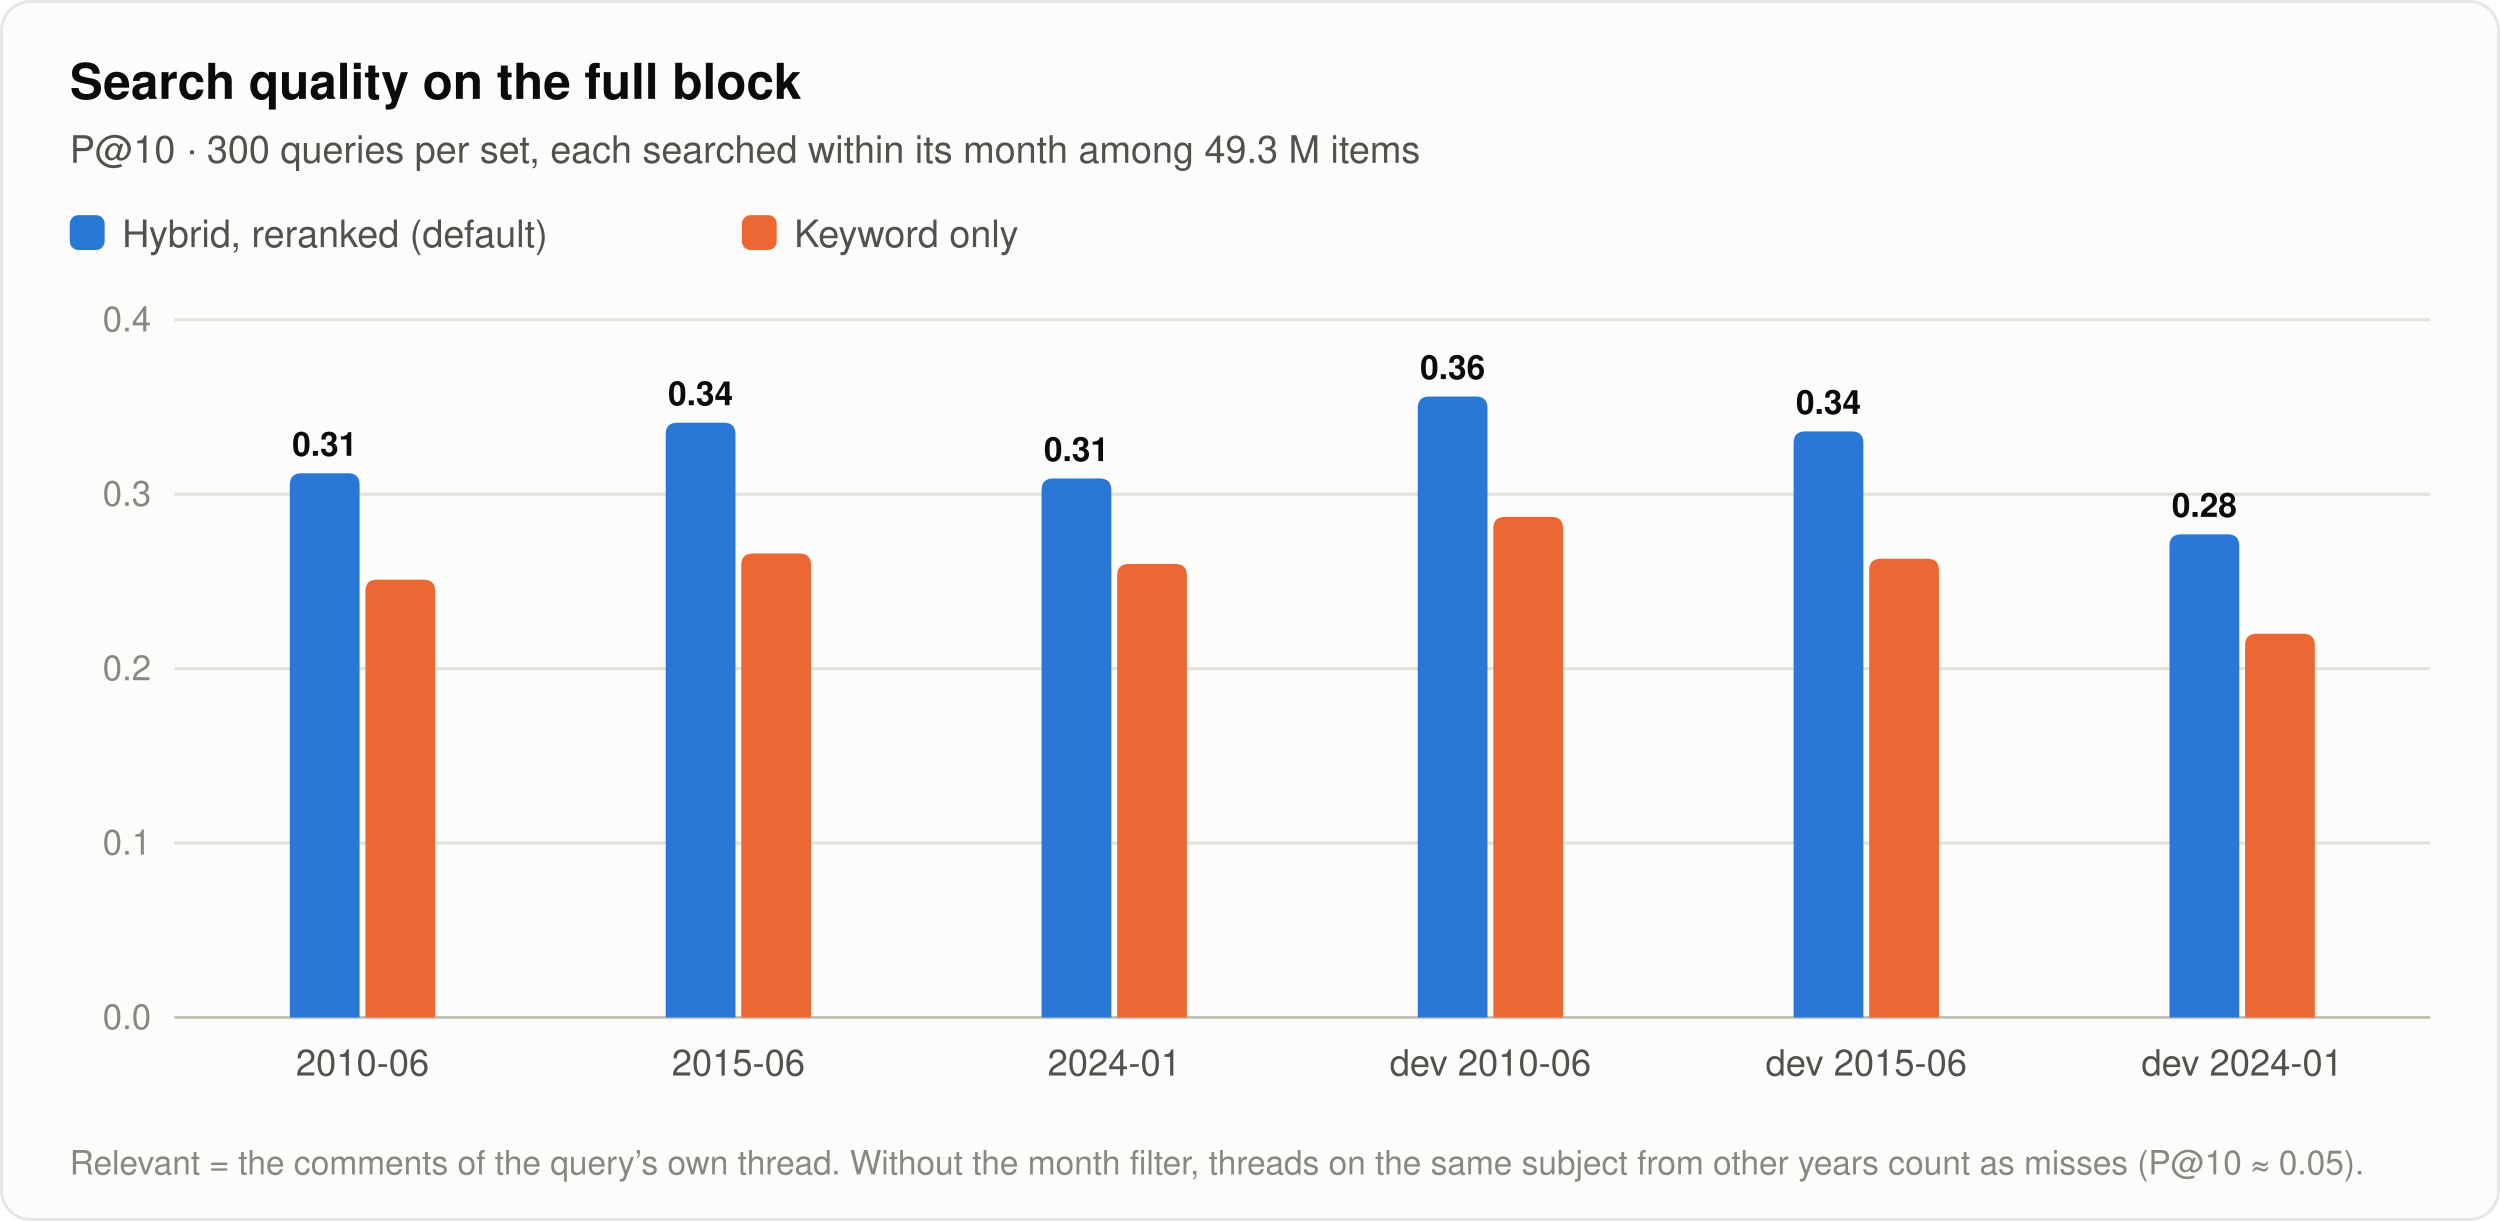
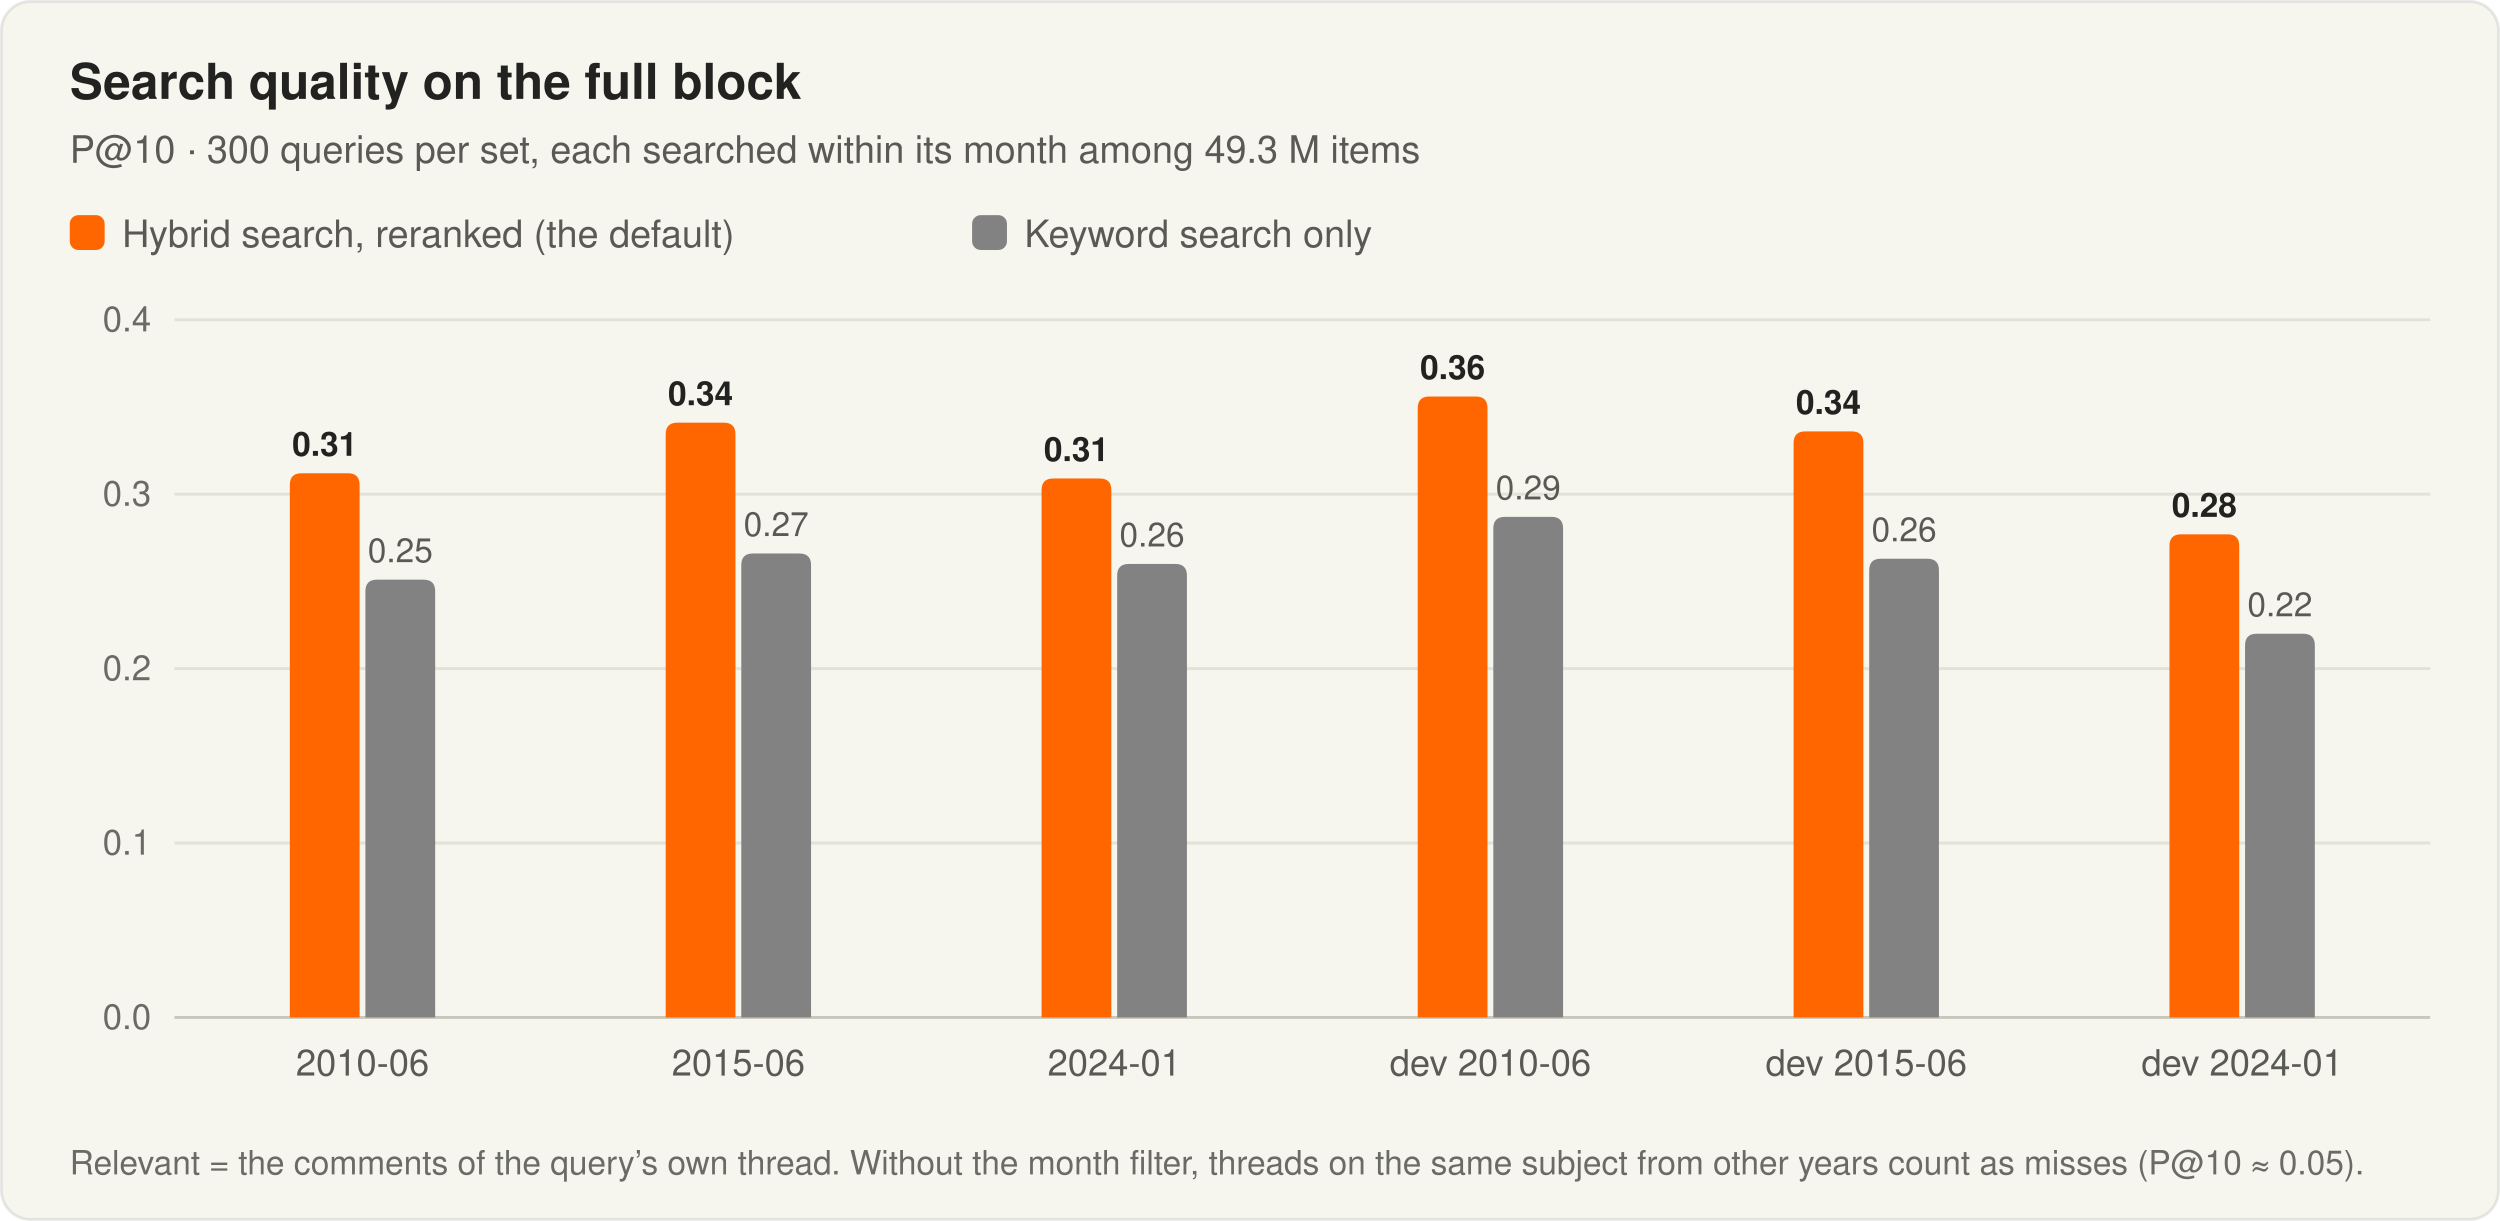
<svg xmlns="http://www.w3.org/2000/svg" width="860" height="420" viewBox="0 0 860 420" role="img" aria-label="Search quality on the full block">
-   <rect x="0.5" y="0.5" width="859" height="419" rx="10" fill="#fcfcfb" stroke="rgba(11,11,11,0.10)" />
-   <text x="24.0" y="34.0" fill="#0b0b0b" font-family="system-ui, -apple-system, 'Segoe UI', Helvetica, Arial, sans-serif" font-size="17" font-weight="600" text-anchor="start">Search quality on the full block</text>
-   <text x="24.0" y="56.0" fill="#52514e" font-family="system-ui, -apple-system, 'Segoe UI', Helvetica, Arial, sans-serif" font-size="13" font-weight="400" text-anchor="start">P@10 · 300 queries per set, each searched within its month among 49.3 M items</text>
-   <rect x="24" y="74" width="12" height="12" rx="3" fill="#2a78d6" />
-   <text x="42.0" y="85.0" fill="#52514e" font-family="system-ui, -apple-system, 'Segoe UI', Helvetica, Arial, sans-serif" font-size="13" font-weight="400" text-anchor="start">Hybrid, reranked (default)</text>
-   <rect x="255.2" y="74" width="12" height="12" rx="3" fill="#eb6834" />
-   <text x="273.2" y="85.0" fill="#52514e" font-family="system-ui, -apple-system, 'Segoe UI', Helvetica, Arial, sans-serif" font-size="13" font-weight="400" text-anchor="start">Keyword only</text>
-   <line x1="60" y1="350.0" x2="836" y2="350.0" stroke="#c3c2b7" stroke-width="1" />
-   <text x="52.0" y="354.0" fill="#898781" font-family="system-ui, -apple-system, 'Segoe UI', Helvetica, Arial, sans-serif" font-size="12" font-weight="400" text-anchor="end">0.0</text>
-   <line x1="60" y1="290.0" x2="836" y2="290.0" stroke="#e1e0d9" stroke-width="1" />
-   <text x="52.0" y="294.0" fill="#898781" font-family="system-ui, -apple-system, 'Segoe UI', Helvetica, Arial, sans-serif" font-size="12" font-weight="400" text-anchor="end">0.1</text>
-   <line x1="60" y1="230.0" x2="836" y2="230.0" stroke="#e1e0d9" stroke-width="1" />
-   <text x="52.0" y="234.0" fill="#898781" font-family="system-ui, -apple-system, 'Segoe UI', Helvetica, Arial, sans-serif" font-size="12" font-weight="400" text-anchor="end">0.2</text>
-   <line x1="60" y1="170.0" x2="836" y2="170.0" stroke="#e1e0d9" stroke-width="1" />
-   <text x="52.0" y="174.0" fill="#898781" font-family="system-ui, -apple-system, 'Segoe UI', Helvetica, Arial, sans-serif" font-size="12" font-weight="400" text-anchor="end">0.3</text>
-   <line x1="60" y1="110.0" x2="836" y2="110.0" stroke="#e1e0d9" stroke-width="1" />
-   <text x="52.0" y="114.0" fill="#898781" font-family="system-ui, -apple-system, 'Segoe UI', Helvetica, Arial, sans-serif" font-size="12" font-weight="400" text-anchor="end">0.4</text>
-   <path d="M99.7,350.0 V166.8 Q99.7,162.8 103.7,162.8 H119.7 Q123.7,162.8 123.7,166.8 V350.0 Z" fill="#2a78d6" />
-   <path d="M125.7,350.0 V203.4 Q125.7,199.4 129.7,199.4 H145.7 Q149.7,199.4 149.7,203.4 V350.0 Z" fill="#eb6834" />
-   <text x="111.7" y="156.8" fill="#0b0b0b" font-family="system-ui, -apple-system, 'Segoe UI', Helvetica, Arial, sans-serif" font-size="11.5" font-weight="600" text-anchor="middle">0.31</text>
-   <text x="124.7" y="370.0" fill="#52514e" font-family="system-ui, -apple-system, 'Segoe UI', Helvetica, Arial, sans-serif" font-size="12.5" font-weight="400" text-anchor="middle">2010-06</text>
-   <path d="M229.0,350.0 V149.4 Q229.0,145.4 233.0,145.4 H249.0 Q253.0,145.4 253.0,149.4 V350.0 Z" fill="#2a78d6" />
-   <path d="M255.0,350.0 V194.4 Q255.0,190.4 259.0,190.4 H275.0 Q279.0,190.4 279.0,194.4 V350.0 Z" fill="#eb6834" />
-   <text x="241.0" y="139.4" fill="#0b0b0b" font-family="system-ui, -apple-system, 'Segoe UI', Helvetica, Arial, sans-serif" font-size="11.5" font-weight="600" text-anchor="middle">0.34</text>
-   <text x="254.0" y="370.0" fill="#52514e" font-family="system-ui, -apple-system, 'Segoe UI', Helvetica, Arial, sans-serif" font-size="12.5" font-weight="400" text-anchor="middle">2015-06</text>
-   <path d="M358.3,350.0 V168.6 Q358.3,164.6 362.3,164.6 H378.3 Q382.3,164.6 382.3,168.6 V350.0 Z" fill="#2a78d6" />
-   <path d="M384.3,350.0 V198.0 Q384.3,194.0 388.3,194.0 H404.3 Q408.3,194.0 408.3,198.0 V350.0 Z" fill="#eb6834" />
-   <text x="370.3" y="158.6" fill="#0b0b0b" font-family="system-ui, -apple-system, 'Segoe UI', Helvetica, Arial, sans-serif" font-size="11.5" font-weight="600" text-anchor="middle">0.31</text>
-   <text x="383.3" y="370.0" fill="#52514e" font-family="system-ui, -apple-system, 'Segoe UI', Helvetica, Arial, sans-serif" font-size="12.5" font-weight="400" text-anchor="middle">2024-01</text>
-   <path d="M487.7,350.0 V140.4 Q487.7,136.4 491.7,136.4 H507.7 Q511.7,136.4 511.7,140.4 V350.0 Z" fill="#2a78d6" />
-   <path d="M513.7,350.0 V181.8 Q513.7,177.8 517.7,177.8 H533.7 Q537.7,177.8 537.7,181.8 V350.0 Z" fill="#eb6834" />
-   <text x="499.7" y="130.4" fill="#0b0b0b" font-family="system-ui, -apple-system, 'Segoe UI', Helvetica, Arial, sans-serif" font-size="11.5" font-weight="600" text-anchor="middle">0.36</text>
-   <text x="512.7" y="370.0" fill="#52514e" font-family="system-ui, -apple-system, 'Segoe UI', Helvetica, Arial, sans-serif" font-size="12.5" font-weight="400" text-anchor="middle">dev 2010-06</text>
-   <path d="M617.0,350.0 V152.4 Q617.0,148.4 621.0,148.4 H637.0 Q641.0,148.4 641.0,152.4 V350.0 Z" fill="#2a78d6" />
-   <path d="M643.0,350.0 V196.2 Q643.0,192.2 647.0,192.2 H663.0 Q667.0,192.2 667.0,196.2 V350.0 Z" fill="#eb6834" />
-   <text x="629.0" y="142.4" fill="#0b0b0b" font-family="system-ui, -apple-system, 'Segoe UI', Helvetica, Arial, sans-serif" font-size="11.5" font-weight="600" text-anchor="middle">0.34</text>
-   <text x="642.0" y="370.0" fill="#52514e" font-family="system-ui, -apple-system, 'Segoe UI', Helvetica, Arial, sans-serif" font-size="12.5" font-weight="400" text-anchor="middle">dev 2015-06</text>
-   <path d="M746.3,350.0 V187.8 Q746.3,183.8 750.3,183.8 H766.3 Q770.3,183.8 770.3,187.8 V350.0 Z" fill="#2a78d6" />
-   <path d="M772.3,350.0 V222.0 Q772.3,218.0 776.3,218.0 H792.3 Q796.3,218.0 796.3,222.0 V350.0 Z" fill="#eb6834" />
-   <text x="758.3" y="177.8" fill="#0b0b0b" font-family="system-ui, -apple-system, 'Segoe UI', Helvetica, Arial, sans-serif" font-size="11.5" font-weight="600" text-anchor="middle">0.28</text>
-   <text x="771.3" y="370.0" fill="#52514e" font-family="system-ui, -apple-system, 'Segoe UI', Helvetica, Arial, sans-serif" font-size="12.5" font-weight="400" text-anchor="middle">dev 2024-01</text>
-   <text x="24.0" y="404.0" fill="#898781" font-family="system-ui, -apple-system, 'Segoe UI', Helvetica, Arial, sans-serif" font-size="11.5" font-weight="400" text-anchor="start">Relevant = the comments of the query’s own thread. Without the month filter, threads on the same subject from other years count as misses (P@10 ≈ 0.05).</text>
+   <rect x="0.5" y="0.5" width="859" height="419" rx="10" fill="#f6f6ef" stroke="rgba(34,34,32,0.10)" />
+   <text x="24.0" y="34.0" fill="#222220" font-family="system-ui, -apple-system, 'Segoe UI', Helvetica, Arial, sans-serif" font-size="17" font-weight="600" text-anchor="start">Search quality on the full block</text>
+   <text x="24.0" y="56.0" fill="#5a5a55" font-family="system-ui, -apple-system, 'Segoe UI', Helvetica, Arial, sans-serif" font-size="13" font-weight="400" text-anchor="start">P@10 · 300 queries per set, each searched within its month among 49.3 M items</text>
+   <rect x="24" y="74" width="12" height="12" rx="3" fill="#ff6600" />
+   <text x="42.0" y="85.0" fill="#5a5a55" font-family="system-ui, -apple-system, 'Segoe UI', Helvetica, Arial, sans-serif" font-size="13" font-weight="400" text-anchor="start">Hybrid search, reranked (the default)</text>
+   <rect x="334.4" y="74" width="12" height="12" rx="3" fill="#828282" />
+   <text x="352.4" y="85.0" fill="#5a5a55" font-family="system-ui, -apple-system, 'Segoe UI', Helvetica, Arial, sans-serif" font-size="13" font-weight="400" text-anchor="start">Keyword search only</text>
+   <line x1="60" y1="350.0" x2="836" y2="350.0" stroke="#c9c7bc" stroke-width="1" />
+   <text x="52.0" y="354.0" fill="#6b6b66" font-family="system-ui, -apple-system, 'Segoe UI', Helvetica, Arial, sans-serif" font-size="12" font-weight="400" text-anchor="end">0.0</text>
+   <line x1="60" y1="290.0" x2="836" y2="290.0" stroke="#e3e2d6" stroke-width="1" />
+   <text x="52.0" y="294.0" fill="#6b6b66" font-family="system-ui, -apple-system, 'Segoe UI', Helvetica, Arial, sans-serif" font-size="12" font-weight="400" text-anchor="end">0.1</text>
+   <line x1="60" y1="230.0" x2="836" y2="230.0" stroke="#e3e2d6" stroke-width="1" />
+   <text x="52.0" y="234.0" fill="#6b6b66" font-family="system-ui, -apple-system, 'Segoe UI', Helvetica, Arial, sans-serif" font-size="12" font-weight="400" text-anchor="end">0.2</text>
+   <line x1="60" y1="170.0" x2="836" y2="170.0" stroke="#e3e2d6" stroke-width="1" />
+   <text x="52.0" y="174.0" fill="#6b6b66" font-family="system-ui, -apple-system, 'Segoe UI', Helvetica, Arial, sans-serif" font-size="12" font-weight="400" text-anchor="end">0.3</text>
+   <line x1="60" y1="110.0" x2="836" y2="110.0" stroke="#e3e2d6" stroke-width="1" />
+   <text x="52.0" y="114.0" fill="#6b6b66" font-family="system-ui, -apple-system, 'Segoe UI', Helvetica, Arial, sans-serif" font-size="12" font-weight="400" text-anchor="end">0.4</text>
+   <path d="M99.7,350.0 V166.8 Q99.7,162.8 103.7,162.8 H119.7 Q123.7,162.8 123.7,166.8 V350.0 Z" fill="#ff6600" />
+   <path d="M125.7,350.0 V203.4 Q125.7,199.4 129.7,199.4 H145.7 Q149.7,199.4 149.7,203.4 V350.0 Z" fill="#828282" />
+   <text x="111.7" y="156.8" fill="#222220" font-family="system-ui, -apple-system, 'Segoe UI', Helvetica, Arial, sans-serif" font-size="11.5" font-weight="600" text-anchor="middle">0.31</text>
+   <text x="137.7" y="193.4" fill="#5a5a55" font-family="system-ui, -apple-system, 'Segoe UI', Helvetica, Arial, sans-serif" font-size="11.5" font-weight="400" text-anchor="middle">0.25</text>
+   <text x="124.7" y="370.0" fill="#5a5a55" font-family="system-ui, -apple-system, 'Segoe UI', Helvetica, Arial, sans-serif" font-size="12.5" font-weight="400" text-anchor="middle">2010-06</text>
+   <path d="M229.0,350.0 V149.4 Q229.0,145.4 233.0,145.4 H249.0 Q253.0,145.4 253.0,149.4 V350.0 Z" fill="#ff6600" />
+   <path d="M255.0,350.0 V194.4 Q255.0,190.4 259.0,190.4 H275.0 Q279.0,190.4 279.0,194.4 V350.0 Z" fill="#828282" />
+   <text x="241.0" y="139.4" fill="#222220" font-family="system-ui, -apple-system, 'Segoe UI', Helvetica, Arial, sans-serif" font-size="11.5" font-weight="600" text-anchor="middle">0.34</text>
+   <text x="267.0" y="184.4" fill="#5a5a55" font-family="system-ui, -apple-system, 'Segoe UI', Helvetica, Arial, sans-serif" font-size="11.5" font-weight="400" text-anchor="middle">0.27</text>
+   <text x="254.0" y="370.0" fill="#5a5a55" font-family="system-ui, -apple-system, 'Segoe UI', Helvetica, Arial, sans-serif" font-size="12.5" font-weight="400" text-anchor="middle">2015-06</text>
+   <path d="M358.3,350.0 V168.6 Q358.3,164.6 362.3,164.6 H378.3 Q382.3,164.6 382.3,168.6 V350.0 Z" fill="#ff6600" />
+   <path d="M384.3,350.0 V198.0 Q384.3,194.0 388.3,194.0 H404.3 Q408.3,194.0 408.3,198.0 V350.0 Z" fill="#828282" />
+   <text x="370.3" y="158.6" fill="#222220" font-family="system-ui, -apple-system, 'Segoe UI', Helvetica, Arial, sans-serif" font-size="11.5" font-weight="600" text-anchor="middle">0.31</text>
+   <text x="396.3" y="188.0" fill="#5a5a55" font-family="system-ui, -apple-system, 'Segoe UI', Helvetica, Arial, sans-serif" font-size="11.5" font-weight="400" text-anchor="middle">0.26</text>
+   <text x="383.3" y="370.0" fill="#5a5a55" font-family="system-ui, -apple-system, 'Segoe UI', Helvetica, Arial, sans-serif" font-size="12.5" font-weight="400" text-anchor="middle">2024-01</text>
+   <path d="M487.7,350.0 V140.4 Q487.7,136.4 491.7,136.4 H507.7 Q511.7,136.4 511.7,140.4 V350.0 Z" fill="#ff6600" />
+   <path d="M513.7,350.0 V181.8 Q513.7,177.8 517.7,177.8 H533.7 Q537.7,177.8 537.7,181.8 V350.0 Z" fill="#828282" />
+   <text x="499.7" y="130.4" fill="#222220" font-family="system-ui, -apple-system, 'Segoe UI', Helvetica, Arial, sans-serif" font-size="11.5" font-weight="600" text-anchor="middle">0.36</text>
+   <text x="525.7" y="171.8" fill="#5a5a55" font-family="system-ui, -apple-system, 'Segoe UI', Helvetica, Arial, sans-serif" font-size="11.5" font-weight="400" text-anchor="middle">0.29</text>
+   <text x="512.7" y="370.0" fill="#5a5a55" font-family="system-ui, -apple-system, 'Segoe UI', Helvetica, Arial, sans-serif" font-size="12.5" font-weight="400" text-anchor="middle">dev 2010-06</text>
+   <path d="M617.0,350.0 V152.4 Q617.0,148.4 621.0,148.4 H637.0 Q641.0,148.4 641.0,152.4 V350.0 Z" fill="#ff6600" />
+   <path d="M643.0,350.0 V196.2 Q643.0,192.2 647.0,192.2 H663.0 Q667.0,192.2 667.0,196.2 V350.0 Z" fill="#828282" />
+   <text x="629.0" y="142.4" fill="#222220" font-family="system-ui, -apple-system, 'Segoe UI', Helvetica, Arial, sans-serif" font-size="11.5" font-weight="600" text-anchor="middle">0.34</text>
+   <text x="655.0" y="186.2" fill="#5a5a55" font-family="system-ui, -apple-system, 'Segoe UI', Helvetica, Arial, sans-serif" font-size="11.5" font-weight="400" text-anchor="middle">0.26</text>
+   <text x="642.0" y="370.0" fill="#5a5a55" font-family="system-ui, -apple-system, 'Segoe UI', Helvetica, Arial, sans-serif" font-size="12.5" font-weight="400" text-anchor="middle">dev 2015-06</text>
+   <path d="M746.3,350.0 V187.8 Q746.3,183.8 750.3,183.8 H766.3 Q770.3,183.8 770.3,187.8 V350.0 Z" fill="#ff6600" />
+   <path d="M772.3,350.0 V222.0 Q772.3,218.0 776.3,218.0 H792.3 Q796.3,218.0 796.3,222.0 V350.0 Z" fill="#828282" />
+   <text x="758.3" y="177.8" fill="#222220" font-family="system-ui, -apple-system, 'Segoe UI', Helvetica, Arial, sans-serif" font-size="11.5" font-weight="600" text-anchor="middle">0.28</text>
+   <text x="784.3" y="212.0" fill="#5a5a55" font-family="system-ui, -apple-system, 'Segoe UI', Helvetica, Arial, sans-serif" font-size="11.5" font-weight="400" text-anchor="middle">0.22</text>
+   <text x="771.3" y="370.0" fill="#5a5a55" font-family="system-ui, -apple-system, 'Segoe UI', Helvetica, Arial, sans-serif" font-size="12.5" font-weight="400" text-anchor="middle">dev 2024-01</text>
+   <text x="24.0" y="404.0" fill="#6b6b66" font-family="system-ui, -apple-system, 'Segoe UI', Helvetica, Arial, sans-serif" font-size="11.5" font-weight="400" text-anchor="start">Relevant = the comments of the query’s own thread. Without the month filter, threads on the same subject from other years count as misses (P@10 ≈ 0.05).</text>
</svg>
